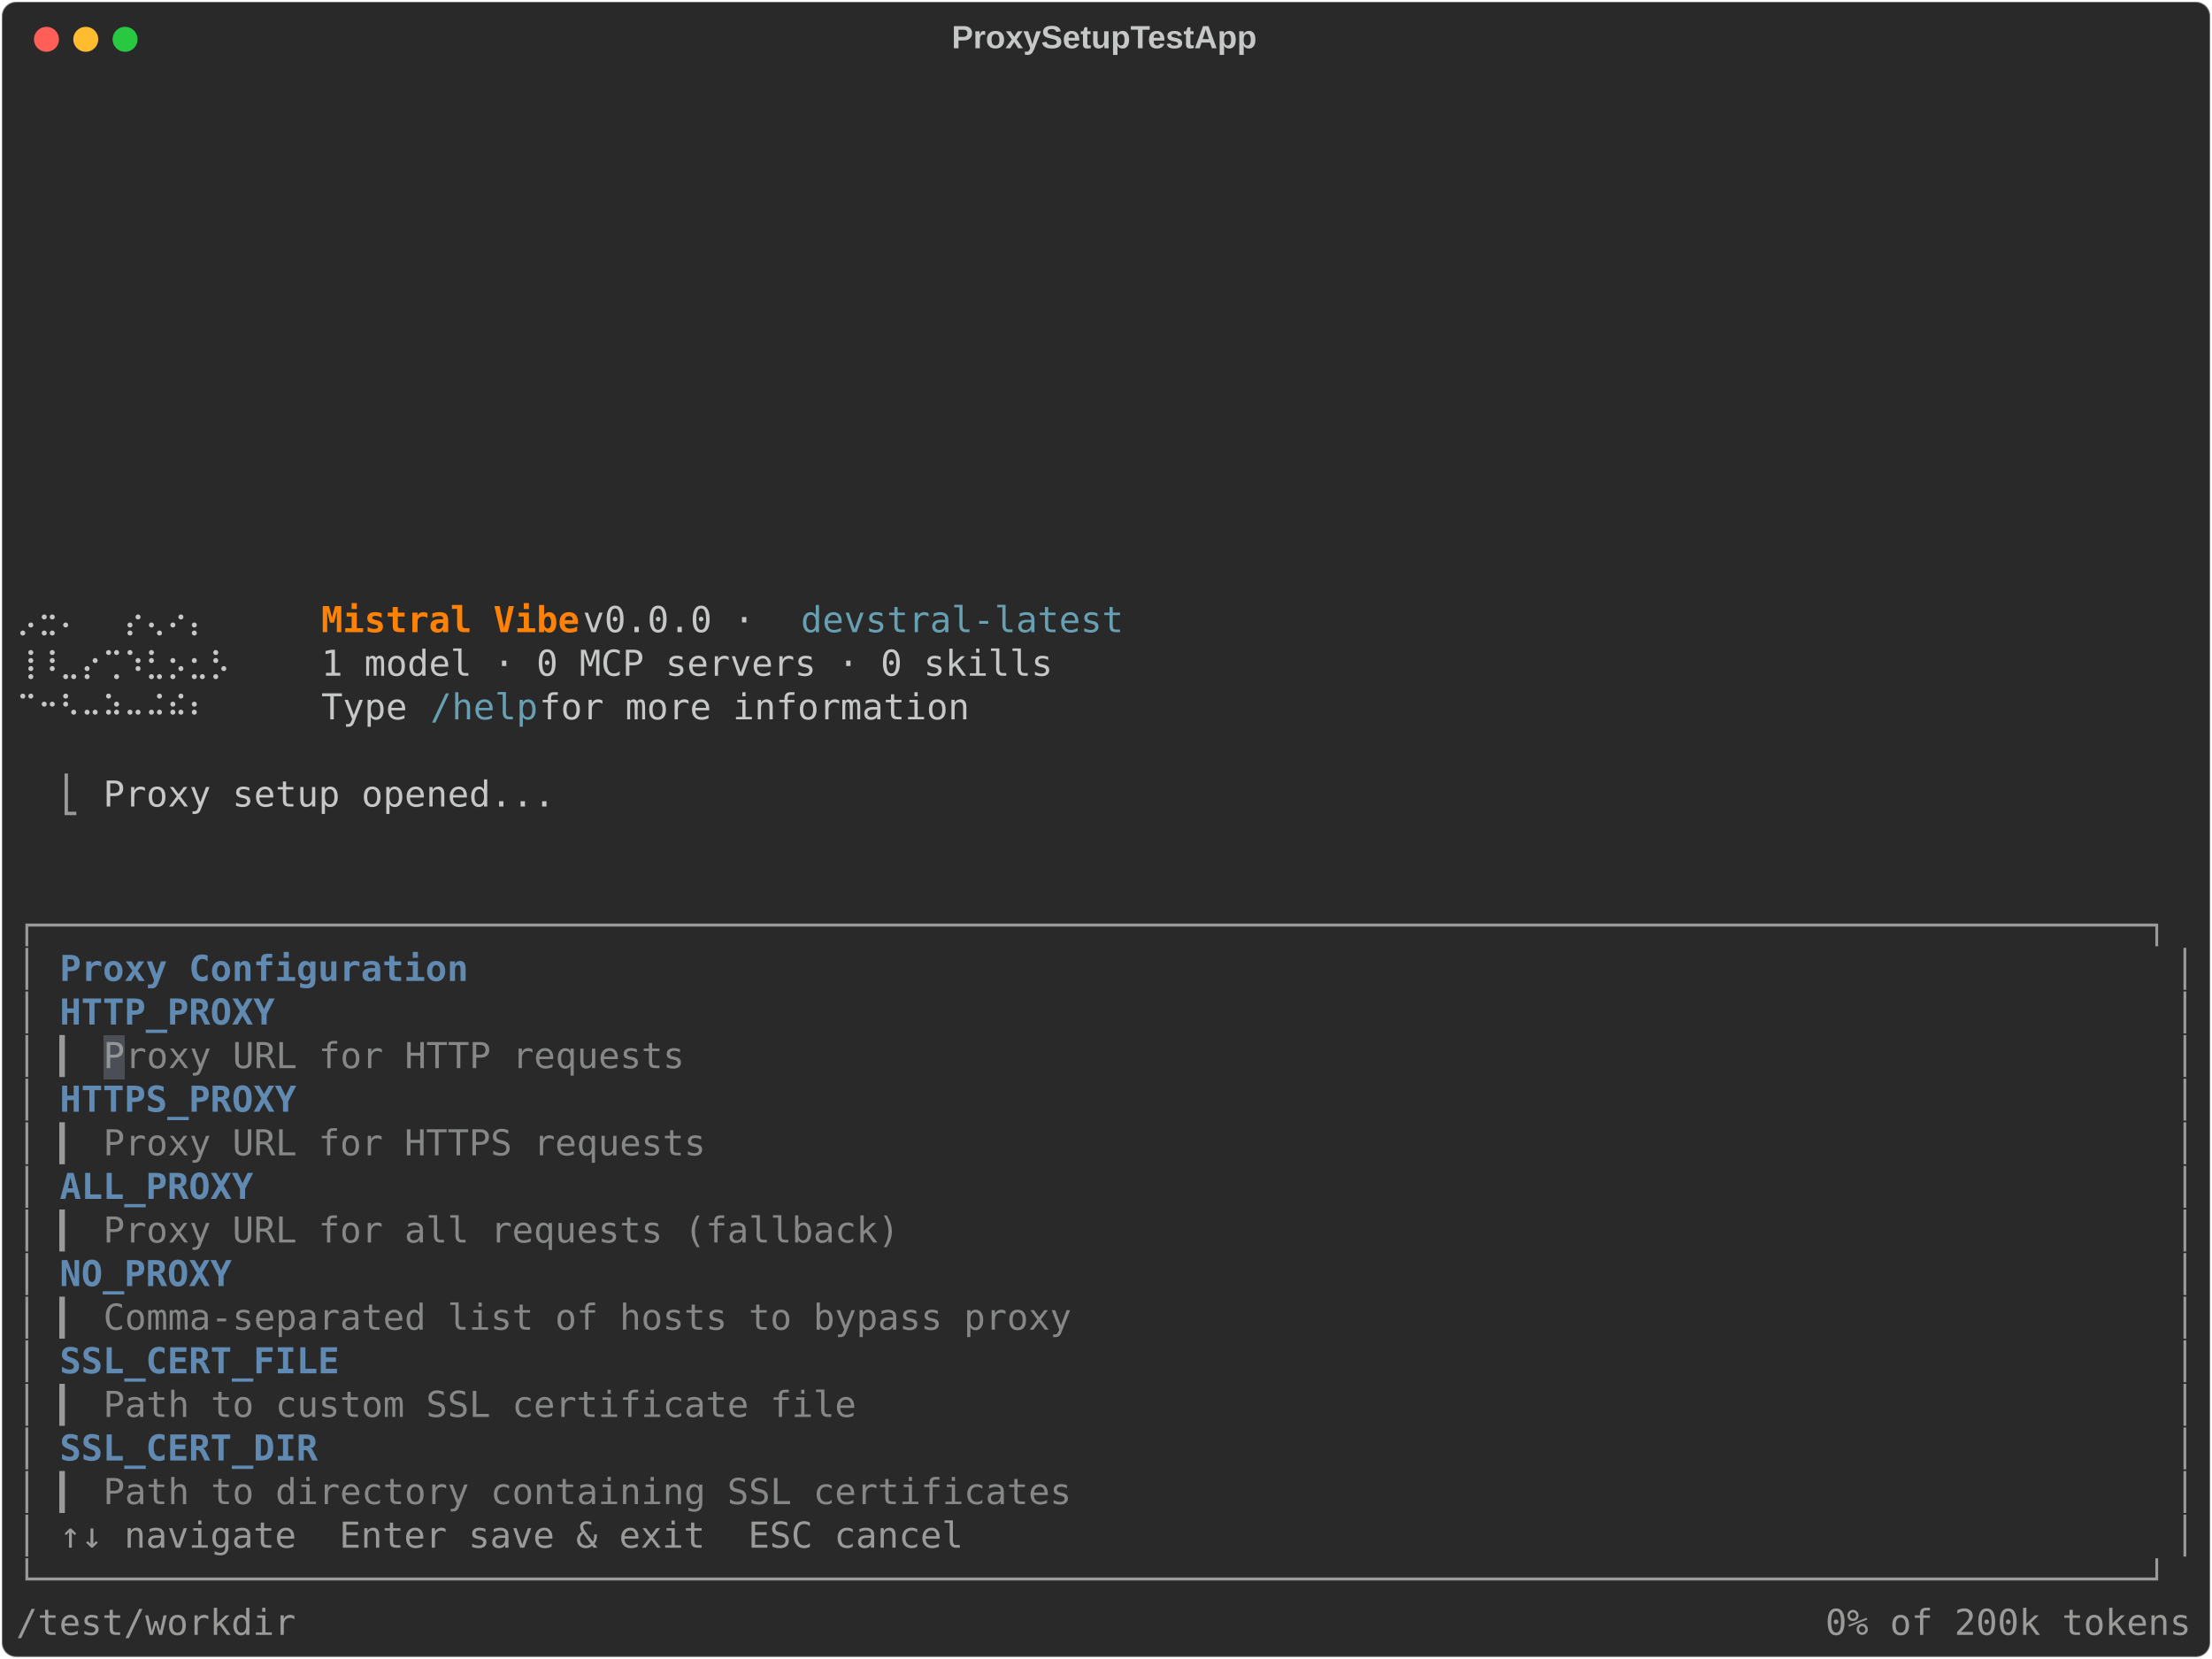
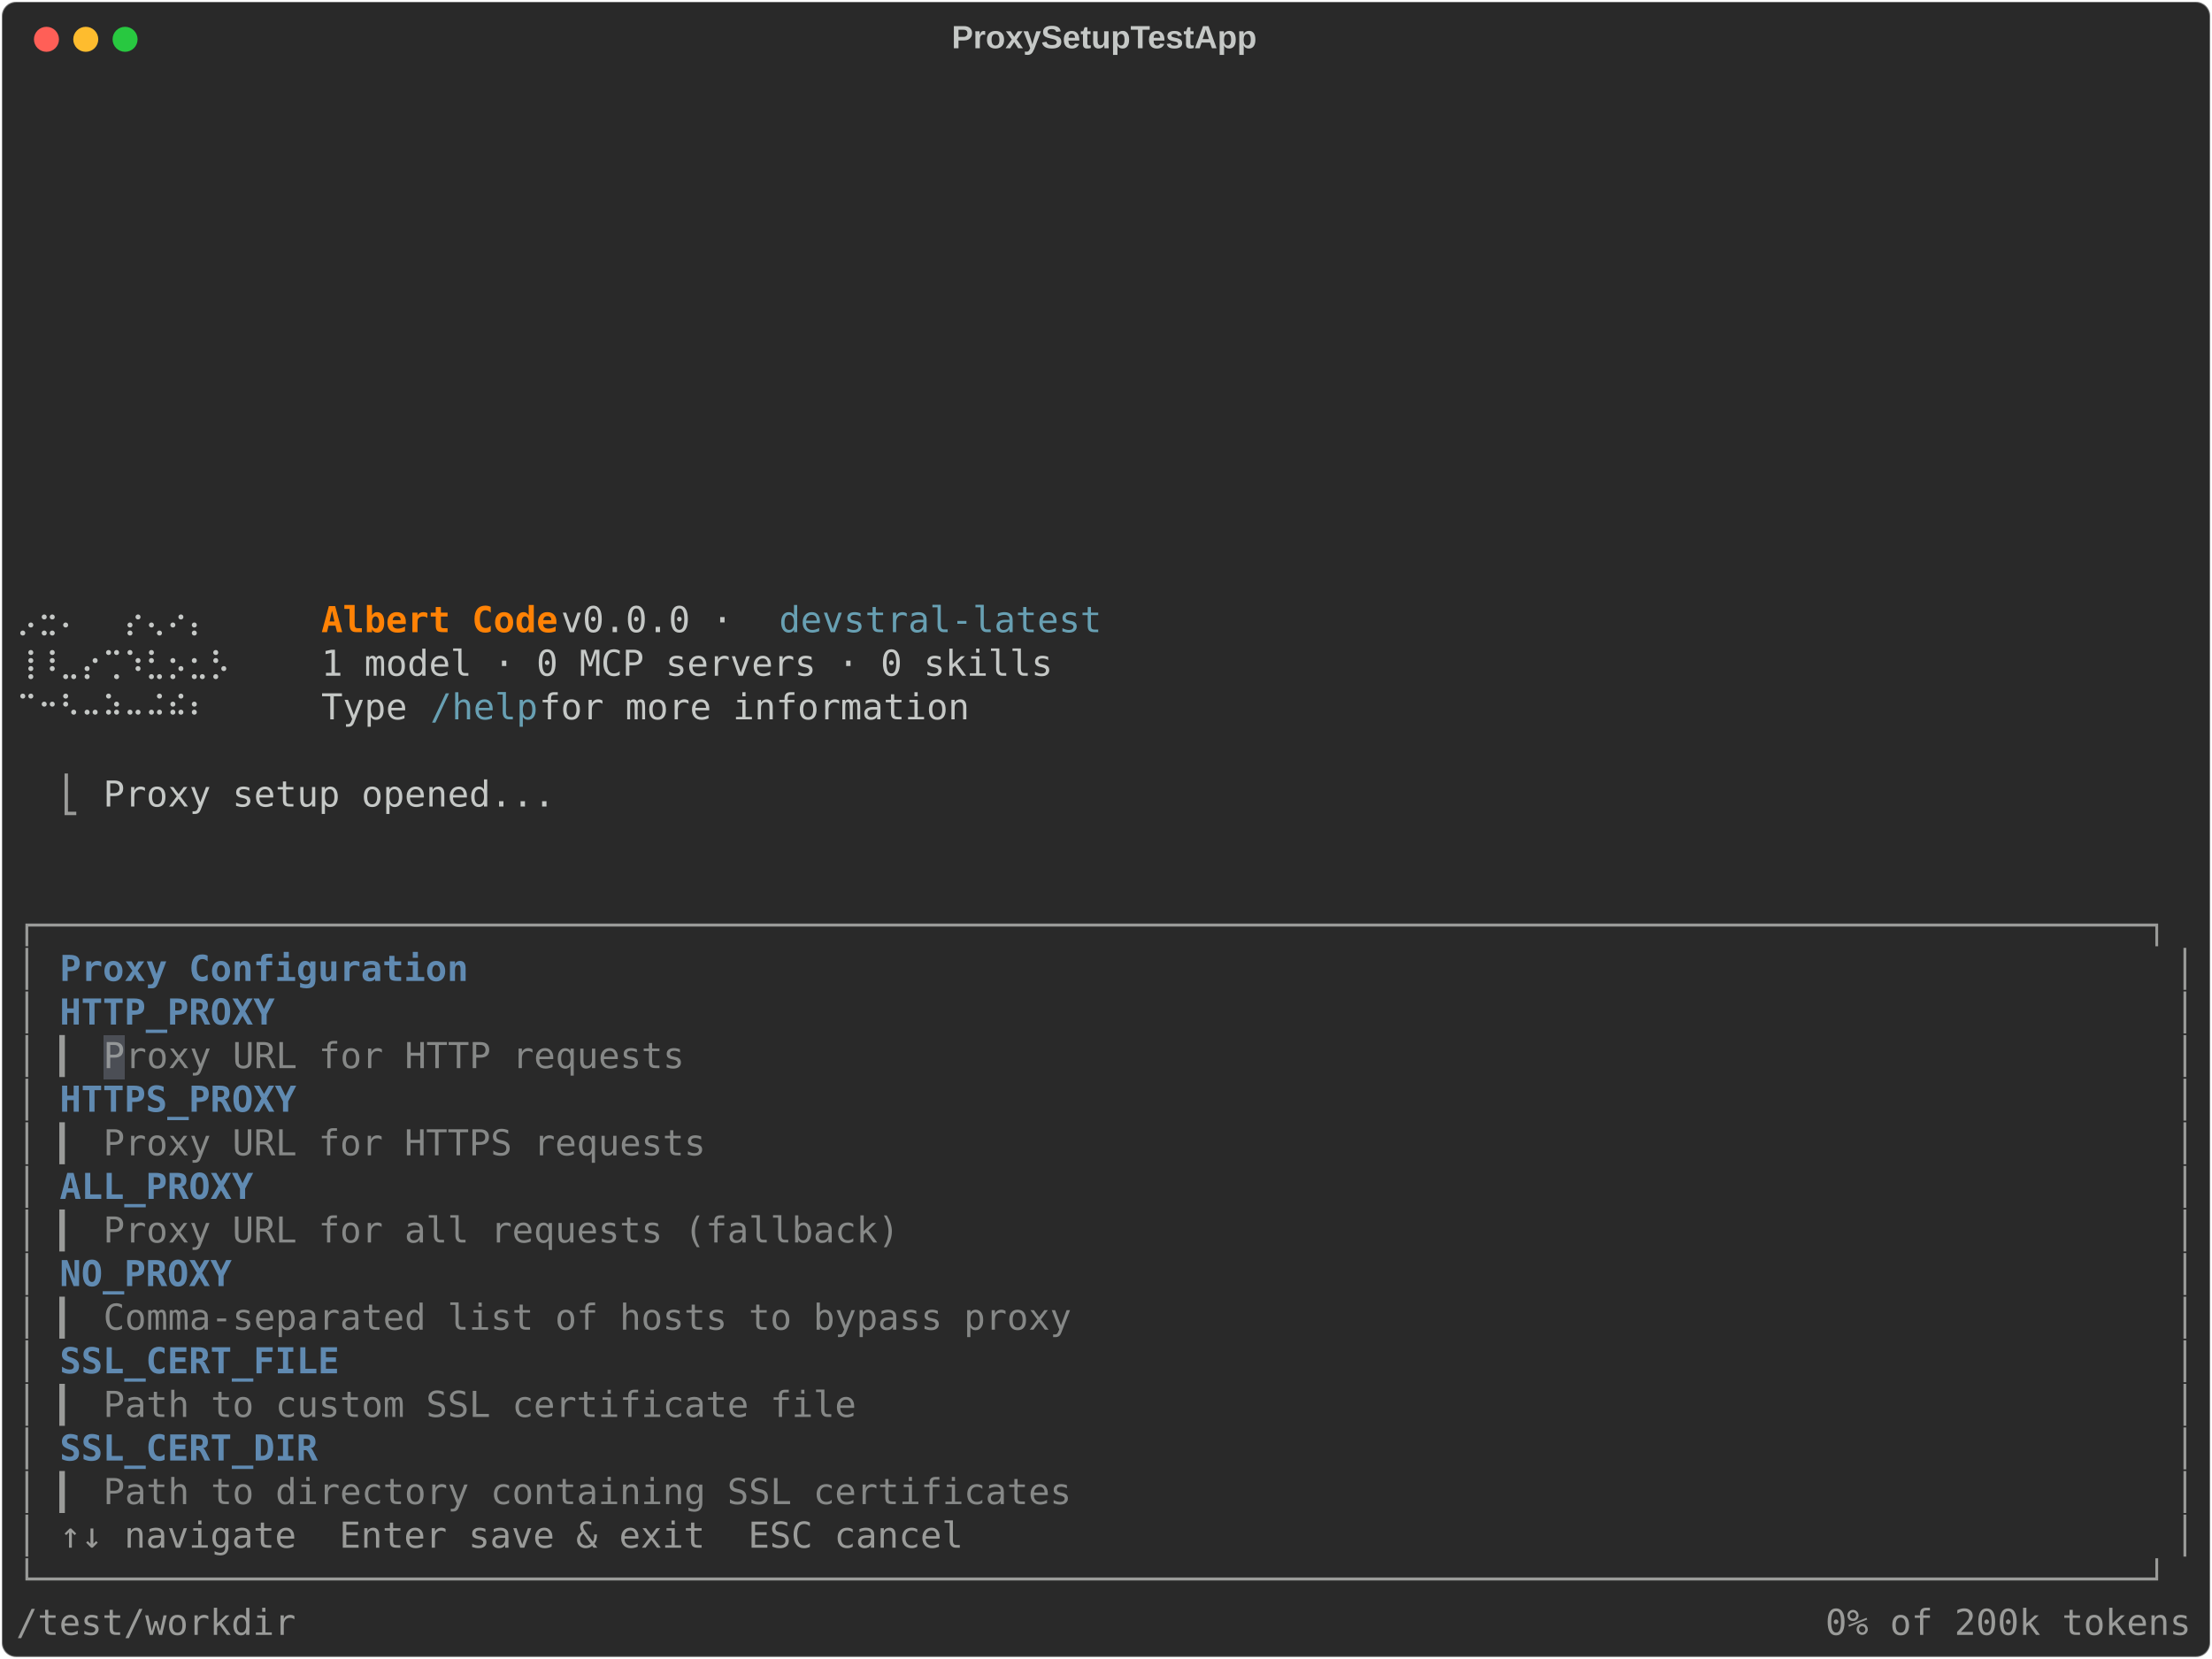
<svg xmlns="http://www.w3.org/2000/svg" class="rich-terminal" viewBox="0 0 1238 928.4">
  <style>

    @font-face {
        font-family: "Fira Code";
        src: local("FiraCode-Regular"),
                url("https://cdnjs.cloudflare.com/ajax/libs/firacode/6.2.0/woff2/FiraCode-Regular.woff2") format("woff2"),
                url("https://cdnjs.cloudflare.com/ajax/libs/firacode/6.2.0/woff/FiraCode-Regular.woff") format("woff");
        font-style: normal;
        font-weight: 400;
    }
    @font-face {
        font-family: "Fira Code";
        src: local("FiraCode-Bold"),
                url("https://cdnjs.cloudflare.com/ajax/libs/firacode/6.2.0/woff2/FiraCode-Bold.woff2") format("woff2"),
                url("https://cdnjs.cloudflare.com/ajax/libs/firacode/6.2.0/woff/FiraCode-Bold.woff") format("woff");
        font-style: bold;
        font-weight: 700;
    }

    .terminal-matrix {
        font-family: Fira Code, monospace;
        font-size: 20px;
        line-height: 24.4px;
        font-variant-east-asian: full-width;
    }

    .terminal-title {
        font-size: 18px;
        font-weight: bold;
        font-family: arial;
    }

    .terminal-r1 { fill: #c5c8c6 }
.terminal-r2 { fill: #ff8205;font-weight: bold }
.terminal-r3 { fill: #68a0b3 }
.terminal-r4 { fill: #9a9b99 }
.terminal-r5 { fill: #608ab1;font-weight: bold }
.terminal-r6 { fill: #949798 }
.terminal-r7 { fill: #868887 }
    </style>
  <defs>
    <clipPath id="terminal-clip-terminal">
      <rect x="0" y="0" width="1219.0" height="877.4" />
    </clipPath>
    <clipPath id="terminal-line-0">
      <rect x="0" y="1.5" width="1220" height="24.65" />
    </clipPath>
    <clipPath id="terminal-line-1">
      <rect x="0" y="25.9" width="1220" height="24.65" />
    </clipPath>
    <clipPath id="terminal-line-2">
      <rect x="0" y="50.3" width="1220" height="24.65" />
    </clipPath>
    <clipPath id="terminal-line-3">
      <rect x="0" y="74.7" width="1220" height="24.65" />
    </clipPath>
    <clipPath id="terminal-line-4">
      <rect x="0" y="99.1" width="1220" height="24.65" />
    </clipPath>
    <clipPath id="terminal-line-5">
      <rect x="0" y="123.5" width="1220" height="24.65" />
    </clipPath>
    <clipPath id="terminal-line-6">
      <rect x="0" y="147.9" width="1220" height="24.65" />
    </clipPath>
    <clipPath id="terminal-line-7">
      <rect x="0" y="172.3" width="1220" height="24.65" />
    </clipPath>
    <clipPath id="terminal-line-8">
      <rect x="0" y="196.7" width="1220" height="24.65" />
    </clipPath>
    <clipPath id="terminal-line-9">
      <rect x="0" y="221.1" width="1220" height="24.65" />
    </clipPath>
    <clipPath id="terminal-line-10">
      <rect x="0" y="245.5" width="1220" height="24.65" />
    </clipPath>
    <clipPath id="terminal-line-11">
      <rect x="0" y="269.9" width="1220" height="24.65" />
    </clipPath>
    <clipPath id="terminal-line-12">
      <rect x="0" y="294.3" width="1220" height="24.65" />
    </clipPath>
    <clipPath id="terminal-line-13">
      <rect x="0" y="318.7" width="1220" height="24.65" />
    </clipPath>
    <clipPath id="terminal-line-14">
      <rect x="0" y="343.1" width="1220" height="24.65" />
    </clipPath>
    <clipPath id="terminal-line-15">
      <rect x="0" y="367.5" width="1220" height="24.65" />
    </clipPath>
    <clipPath id="terminal-line-16">
      <rect x="0" y="391.9" width="1220" height="24.65" />
    </clipPath>
    <clipPath id="terminal-line-17">
      <rect x="0" y="416.3" width="1220" height="24.65" />
    </clipPath>
    <clipPath id="terminal-line-18">
      <rect x="0" y="440.7" width="1220" height="24.65" />
    </clipPath>
    <clipPath id="terminal-line-19">
      <rect x="0" y="465.1" width="1220" height="24.65" />
    </clipPath>
    <clipPath id="terminal-line-20">
      <rect x="0" y="489.5" width="1220" height="24.65" />
    </clipPath>
    <clipPath id="terminal-line-21">
      <rect x="0" y="513.9" width="1220" height="24.65" />
    </clipPath>
    <clipPath id="terminal-line-22">
      <rect x="0" y="538.3" width="1220" height="24.65" />
    </clipPath>
    <clipPath id="terminal-line-23">
      <rect x="0" y="562.7" width="1220" height="24.65" />
    </clipPath>
    <clipPath id="terminal-line-24">
      <rect x="0" y="587.1" width="1220" height="24.65" />
    </clipPath>
    <clipPath id="terminal-line-25">
      <rect x="0" y="611.5" width="1220" height="24.65" />
    </clipPath>
    <clipPath id="terminal-line-26">
      <rect x="0" y="635.9" width="1220" height="24.65" />
    </clipPath>
    <clipPath id="terminal-line-27">
      <rect x="0" y="660.3" width="1220" height="24.65" />
    </clipPath>
    <clipPath id="terminal-line-28">
      <rect x="0" y="684.7" width="1220" height="24.65" />
    </clipPath>
    <clipPath id="terminal-line-29">
      <rect x="0" y="709.1" width="1220" height="24.65" />
    </clipPath>
    <clipPath id="terminal-line-30">
      <rect x="0" y="733.5" width="1220" height="24.65" />
    </clipPath>
    <clipPath id="terminal-line-31">
      <rect x="0" y="757.9" width="1220" height="24.65" />
    </clipPath>
    <clipPath id="terminal-line-32">
      <rect x="0" y="782.3" width="1220" height="24.65" />
    </clipPath>
    <clipPath id="terminal-line-33">
      <rect x="0" y="806.7" width="1220" height="24.65" />
    </clipPath>
    <clipPath id="terminal-line-34">
      <rect x="0" y="831.1" width="1220" height="24.65" />
    </clipPath>
  </defs>
  <rect fill="#292929" stroke="rgba(255,255,255,0.35)" stroke-width="1" x="1" y="1" width="1236" height="926.4" rx="8" />
  <text class="terminal-title" fill="#c5c8c6" text-anchor="middle" x="618" y="27">ProxySetupTestApp</text>
  <g transform="translate(26,22)">
    <circle cx="0" cy="0" r="7" fill="#ff5f57" />
    <circle cx="22" cy="0" r="7" fill="#febc2e" />
    <circle cx="44" cy="0" r="7" fill="#28c840" />
  </g>
  <g transform="translate(9, 41)" clip-path="url(#terminal-clip-terminal)">
    <rect fill="#4b4e55" x="48.8" y="538.3" width="12.2" height="24.65" shape-rendering="crispEdges" />
    <g class="terminal-matrix">
      <text class="terminal-r1" x="1220" y="20" textLength="12.2" clip-path="url(#terminal-line-0)">
</text>
      <text class="terminal-r1" x="1220" y="44.4" textLength="12.2" clip-path="url(#terminal-line-1)">
</text>
      <text class="terminal-r1" x="1220" y="68.8" textLength="12.2" clip-path="url(#terminal-line-2)">
</text>
      <text class="terminal-r1" x="1220" y="93.2" textLength="12.2" clip-path="url(#terminal-line-3)">
</text>
      <text class="terminal-r1" x="1220" y="117.6" textLength="12.2" clip-path="url(#terminal-line-4)">
</text>
      <text class="terminal-r1" x="1220" y="142" textLength="12.2" clip-path="url(#terminal-line-5)">
</text>
      <text class="terminal-r1" x="1220" y="166.4" textLength="12.2" clip-path="url(#terminal-line-6)">
</text>
      <text class="terminal-r1" x="1220" y="190.8" textLength="12.2" clip-path="url(#terminal-line-7)">
</text>
      <text class="terminal-r1" x="1220" y="215.2" textLength="12.2" clip-path="url(#terminal-line-8)">
</text>
      <text class="terminal-r1" x="1220" y="239.6" textLength="12.2" clip-path="url(#terminal-line-9)">
</text>
      <text class="terminal-r1" x="1220" y="264" textLength="12.2" clip-path="url(#terminal-line-10)">
</text>
      <text class="terminal-r1" x="1220" y="288.4" textLength="12.2" clip-path="url(#terminal-line-11)">
</text>
      <text class="terminal-r1" x="0" y="312.8" textLength="134.2" clip-path="url(#terminal-line-12)">  ⡠⣒⠄  ⡔⢄⠔⡄</text>
-       <text class="terminal-r2" x="170.8" y="312.8" textLength="146.4" clip-path="url(#terminal-line-12)">Mistral Vibe</text>
-       <text class="terminal-r1" x="317.2" y="312.8" textLength="122" clip-path="url(#terminal-line-12)"> v0.0.0 · </text>
-       <text class="terminal-r3" x="439.2" y="312.8" textLength="183" clip-path="url(#terminal-line-12)">devstral-latest</text>
+       <text class="terminal-r2" x="170.8" y="312.8" textLength="134.2" clip-path="url(#terminal-line-12)">Albert Code</text>
+       <text class="terminal-r1" x="305" y="312.8" textLength="122" clip-path="url(#terminal-line-12)"> v0.0.0 · </text>
+       <text class="terminal-r3" x="427" y="312.8" textLength="183" clip-path="url(#terminal-line-12)">devstral-latest</text>
      <text class="terminal-r1" x="1220" y="312.8" textLength="12.2" clip-path="url(#terminal-line-12)">
</text>
      <text class="terminal-r1" x="0" y="337.2" textLength="134.2" clip-path="url(#terminal-line-13)"> ⢸⠸⣀⡔⢉⠱⣃⡢⣂⡣</text>
      <text class="terminal-r1" x="170.8" y="337.2" textLength="414.8" clip-path="url(#terminal-line-13)">1 model · 0 MCP servers · 0 skills</text>
      <text class="terminal-r1" x="1220" y="337.2" textLength="12.2" clip-path="url(#terminal-line-13)">
</text>
      <text class="terminal-r1" x="0" y="361.6" textLength="134.2" clip-path="url(#terminal-line-14)">  ⠉⠒⠣⠤⠵⠤⠬⠮⠆</text>
      <text class="terminal-r1" x="170.8" y="361.6" textLength="61" clip-path="url(#terminal-line-14)">Type </text>
      <text class="terminal-r3" x="231.8" y="361.6" textLength="61" clip-path="url(#terminal-line-14)">/help</text>
      <text class="terminal-r1" x="292.8" y="361.6" textLength="256.2" clip-path="url(#terminal-line-14)"> for more information</text>
      <text class="terminal-r1" x="1220" y="361.6" textLength="12.2" clip-path="url(#terminal-line-14)">
</text>
      <text class="terminal-r1" x="1220" y="386" textLength="12.2" clip-path="url(#terminal-line-15)">
</text>
      <text class="terminal-r4" x="24.4" y="410.4" textLength="12.2" clip-path="url(#terminal-line-16)">⎣</text>
      <text class="terminal-r1" x="48.8" y="410.4" textLength="256.2" clip-path="url(#terminal-line-16)">Proxy setup opened...</text>
      <text class="terminal-r1" x="1220" y="410.4" textLength="12.2" clip-path="url(#terminal-line-16)">
</text>
      <text class="terminal-r1" x="1220" y="434.8" textLength="12.2" clip-path="url(#terminal-line-17)">
</text>
      <text class="terminal-r1" x="1220" y="459.2" textLength="12.2" clip-path="url(#terminal-line-18)">
</text>
      <text class="terminal-r4" x="0" y="483.6" textLength="1220" clip-path="url(#terminal-line-19)">┌──────────────────────────────────────────────────────────────────────────────────────────────────┐</text>
      <text class="terminal-r1" x="1220" y="483.6" textLength="12.2" clip-path="url(#terminal-line-19)">
</text>
      <text class="terminal-r4" x="0" y="508" textLength="12.2" clip-path="url(#terminal-line-20)">│</text>
      <text class="terminal-r5" x="24.4" y="508" textLength="231.8" clip-path="url(#terminal-line-20)">Proxy Configuration</text>
      <text class="terminal-r4" x="1207.8" y="508" textLength="12.2" clip-path="url(#terminal-line-20)">│</text>
      <text class="terminal-r1" x="1220" y="508" textLength="12.2" clip-path="url(#terminal-line-20)">
</text>
      <text class="terminal-r4" x="0" y="532.4" textLength="12.2" clip-path="url(#terminal-line-21)">│</text>
      <text class="terminal-r5" x="24.4" y="532.4" textLength="122" clip-path="url(#terminal-line-21)">HTTP_PROXY</text>
      <text class="terminal-r4" x="1207.8" y="532.4" textLength="12.2" clip-path="url(#terminal-line-21)">│</text>
      <text class="terminal-r1" x="1220" y="532.4" textLength="12.2" clip-path="url(#terminal-line-21)">
</text>
      <text class="terminal-r4" x="0" y="556.8" textLength="12.2" clip-path="url(#terminal-line-22)">│</text>
      <text class="terminal-r4" x="24.4" y="556.8" textLength="12.2" clip-path="url(#terminal-line-22)">▎</text>
      <text class="terminal-r6" x="48.8" y="556.8" textLength="12.2" clip-path="url(#terminal-line-22)">P</text>
      <text class="terminal-r7" x="61" y="556.8" textLength="317.2" clip-path="url(#terminal-line-22)">roxy URL for HTTP requests</text>
      <text class="terminal-r4" x="1207.8" y="556.8" textLength="12.2" clip-path="url(#terminal-line-22)">│</text>
      <text class="terminal-r1" x="1220" y="556.8" textLength="12.2" clip-path="url(#terminal-line-22)">
</text>
      <text class="terminal-r4" x="0" y="581.2" textLength="12.2" clip-path="url(#terminal-line-23)">│</text>
      <text class="terminal-r5" x="24.4" y="581.2" textLength="134.2" clip-path="url(#terminal-line-23)">HTTPS_PROXY</text>
      <text class="terminal-r4" x="1207.8" y="581.2" textLength="12.2" clip-path="url(#terminal-line-23)">│</text>
      <text class="terminal-r1" x="1220" y="581.2" textLength="12.2" clip-path="url(#terminal-line-23)">
</text>
      <text class="terminal-r4" x="0" y="605.6" textLength="12.2" clip-path="url(#terminal-line-24)">│</text>
      <text class="terminal-r4" x="24.4" y="605.6" textLength="12.2" clip-path="url(#terminal-line-24)">▎</text>
      <text class="terminal-r7" x="48.8" y="605.6" textLength="341.6" clip-path="url(#terminal-line-24)">Proxy URL for HTTPS requests</text>
      <text class="terminal-r4" x="1207.8" y="605.6" textLength="12.2" clip-path="url(#terminal-line-24)">│</text>
      <text class="terminal-r1" x="1220" y="605.6" textLength="12.2" clip-path="url(#terminal-line-24)">
</text>
      <text class="terminal-r4" x="0" y="630" textLength="12.2" clip-path="url(#terminal-line-25)">│</text>
      <text class="terminal-r5" x="24.4" y="630" textLength="109.8" clip-path="url(#terminal-line-25)">ALL_PROXY</text>
      <text class="terminal-r4" x="1207.8" y="630" textLength="12.2" clip-path="url(#terminal-line-25)">│</text>
      <text class="terminal-r1" x="1220" y="630" textLength="12.2" clip-path="url(#terminal-line-25)">
</text>
      <text class="terminal-r4" x="0" y="654.4" textLength="12.2" clip-path="url(#terminal-line-26)">│</text>
      <text class="terminal-r4" x="24.4" y="654.4" textLength="12.2" clip-path="url(#terminal-line-26)">▎</text>
      <text class="terminal-r7" x="48.8" y="654.4" textLength="451.4" clip-path="url(#terminal-line-26)">Proxy URL for all requests (fallback)</text>
      <text class="terminal-r4" x="1207.8" y="654.4" textLength="12.2" clip-path="url(#terminal-line-26)">│</text>
      <text class="terminal-r1" x="1220" y="654.4" textLength="12.2" clip-path="url(#terminal-line-26)">
</text>
      <text class="terminal-r4" x="0" y="678.8" textLength="12.2" clip-path="url(#terminal-line-27)">│</text>
      <text class="terminal-r5" x="24.4" y="678.8" textLength="97.6" clip-path="url(#terminal-line-27)">NO_PROXY</text>
      <text class="terminal-r4" x="1207.8" y="678.8" textLength="12.2" clip-path="url(#terminal-line-27)">│</text>
      <text class="terminal-r1" x="1220" y="678.8" textLength="12.2" clip-path="url(#terminal-line-27)">
</text>
      <text class="terminal-r4" x="0" y="703.2" textLength="12.2" clip-path="url(#terminal-line-28)">│</text>
      <text class="terminal-r4" x="24.4" y="703.2" textLength="12.2" clip-path="url(#terminal-line-28)">▎</text>
      <text class="terminal-r7" x="48.8" y="703.2" textLength="549" clip-path="url(#terminal-line-28)">Comma-separated list of hosts to bypass proxy</text>
      <text class="terminal-r4" x="1207.8" y="703.2" textLength="12.2" clip-path="url(#terminal-line-28)">│</text>
      <text class="terminal-r1" x="1220" y="703.2" textLength="12.2" clip-path="url(#terminal-line-28)">
</text>
      <text class="terminal-r4" x="0" y="727.6" textLength="12.2" clip-path="url(#terminal-line-29)">│</text>
      <text class="terminal-r5" x="24.4" y="727.6" textLength="158.6" clip-path="url(#terminal-line-29)">SSL_CERT_FILE</text>
      <text class="terminal-r4" x="1207.8" y="727.6" textLength="12.2" clip-path="url(#terminal-line-29)">│</text>
      <text class="terminal-r1" x="1220" y="727.6" textLength="12.2" clip-path="url(#terminal-line-29)">
</text>
      <text class="terminal-r4" x="0" y="752" textLength="12.2" clip-path="url(#terminal-line-30)">│</text>
      <text class="terminal-r4" x="24.4" y="752" textLength="12.2" clip-path="url(#terminal-line-30)">▎</text>
      <text class="terminal-r7" x="48.8" y="752" textLength="427" clip-path="url(#terminal-line-30)">Path to custom SSL certificate file</text>
      <text class="terminal-r4" x="1207.8" y="752" textLength="12.2" clip-path="url(#terminal-line-30)">│</text>
      <text class="terminal-r1" x="1220" y="752" textLength="12.2" clip-path="url(#terminal-line-30)">
</text>
      <text class="terminal-r4" x="0" y="776.4" textLength="12.2" clip-path="url(#terminal-line-31)">│</text>
      <text class="terminal-r5" x="24.4" y="776.4" textLength="146.4" clip-path="url(#terminal-line-31)">SSL_CERT_DIR</text>
      <text class="terminal-r4" x="1207.8" y="776.4" textLength="12.2" clip-path="url(#terminal-line-31)">│</text>
      <text class="terminal-r1" x="1220" y="776.4" textLength="12.2" clip-path="url(#terminal-line-31)">
</text>
      <text class="terminal-r4" x="0" y="800.8" textLength="12.2" clip-path="url(#terminal-line-32)">│</text>
      <text class="terminal-r4" x="24.4" y="800.8" textLength="12.2" clip-path="url(#terminal-line-32)">▎</text>
      <text class="terminal-r7" x="48.8" y="800.8" textLength="549" clip-path="url(#terminal-line-32)">Path to directory containing SSL certificates</text>
      <text class="terminal-r4" x="1207.8" y="800.8" textLength="12.2" clip-path="url(#terminal-line-32)">│</text>
      <text class="terminal-r1" x="1220" y="800.8" textLength="12.2" clip-path="url(#terminal-line-32)">
</text>
      <text class="terminal-r4" x="0" y="825.2" textLength="12.2" clip-path="url(#terminal-line-33)">│</text>
      <text class="terminal-r4" x="24.4" y="825.2" textLength="512.4" clip-path="url(#terminal-line-33)">↑↓ navigate  Enter save &amp; exit  ESC cancel</text>
      <text class="terminal-r4" x="1207.8" y="825.2" textLength="12.2" clip-path="url(#terminal-line-33)">│</text>
      <text class="terminal-r1" x="1220" y="825.2" textLength="12.2" clip-path="url(#terminal-line-33)">
</text>
      <text class="terminal-r4" x="0" y="849.6" textLength="1220" clip-path="url(#terminal-line-34)">└──────────────────────────────────────────────────────────────────────────────────────────────────┘</text>
      <text class="terminal-r1" x="1220" y="849.6" textLength="12.2" clip-path="url(#terminal-line-34)">
</text>
      <text class="terminal-r4" x="0" y="874" textLength="158.6" clip-path="url(#terminal-line-35)">/test/workdir</text>
      <text class="terminal-r4" x="1012.6" y="874" textLength="207.4" clip-path="url(#terminal-line-35)">0% of 200k tokens</text>
    </g>
  </g>
</svg>
